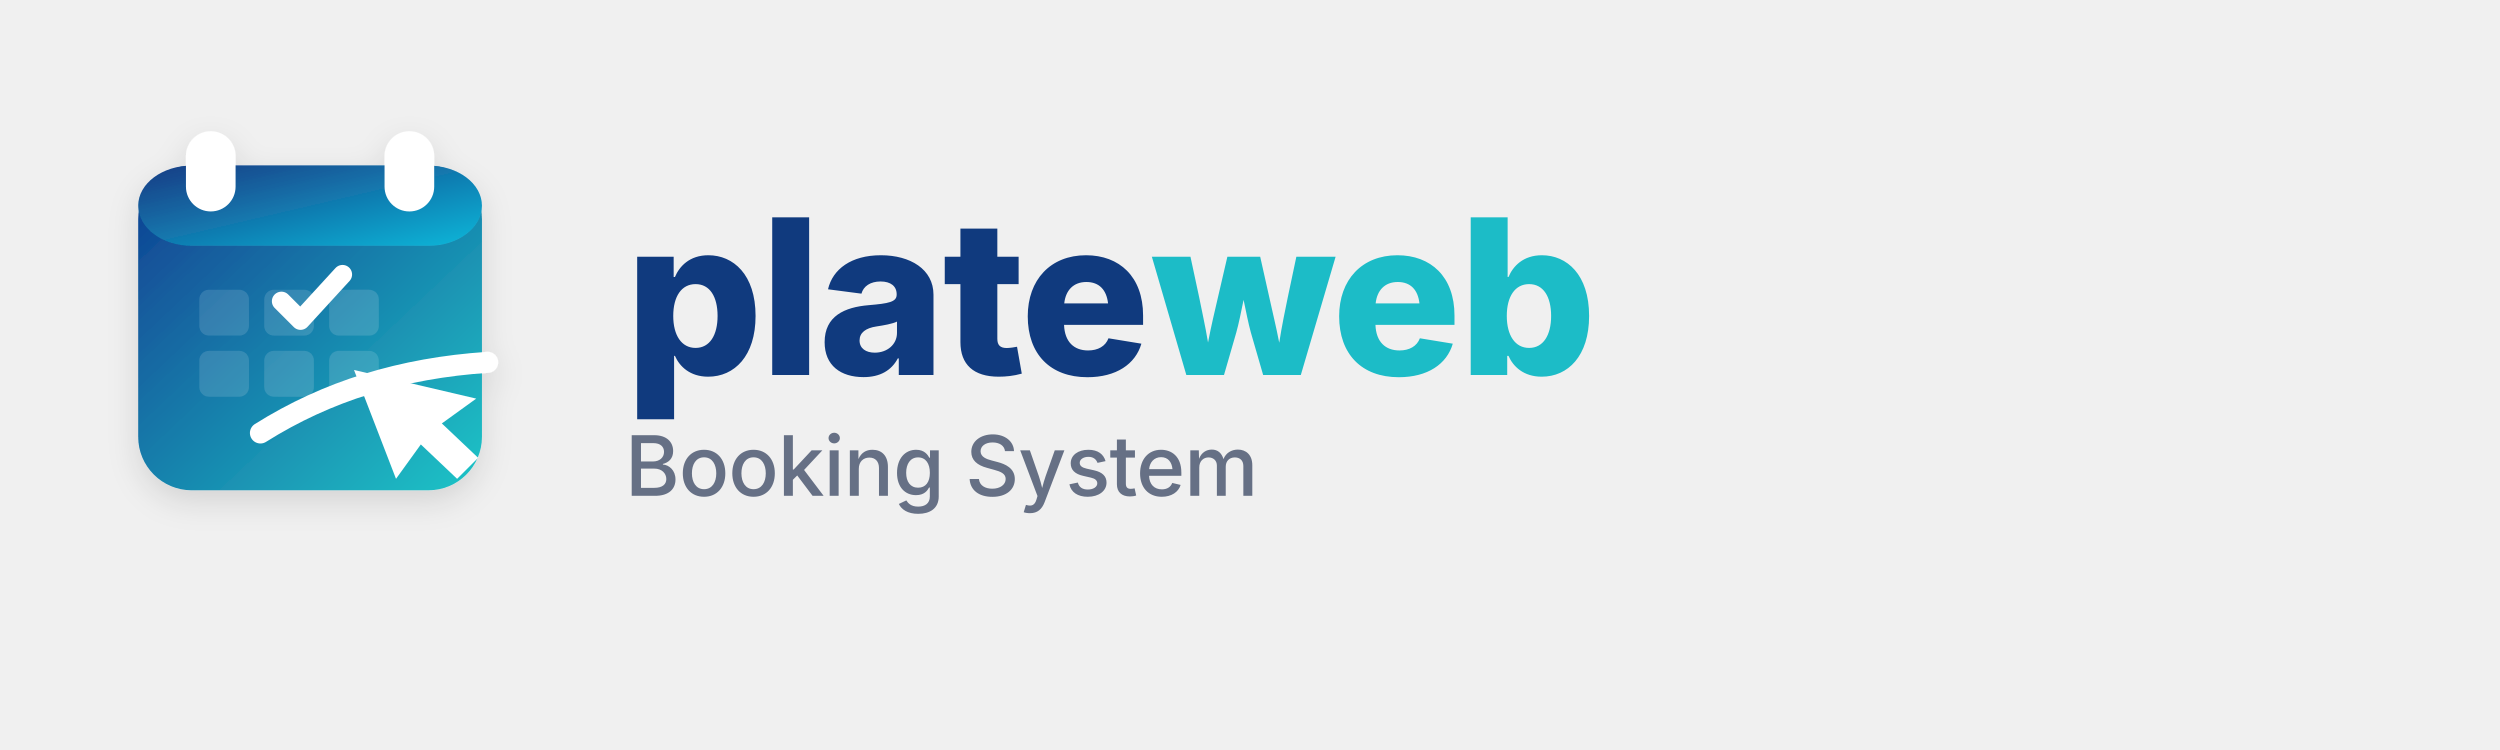
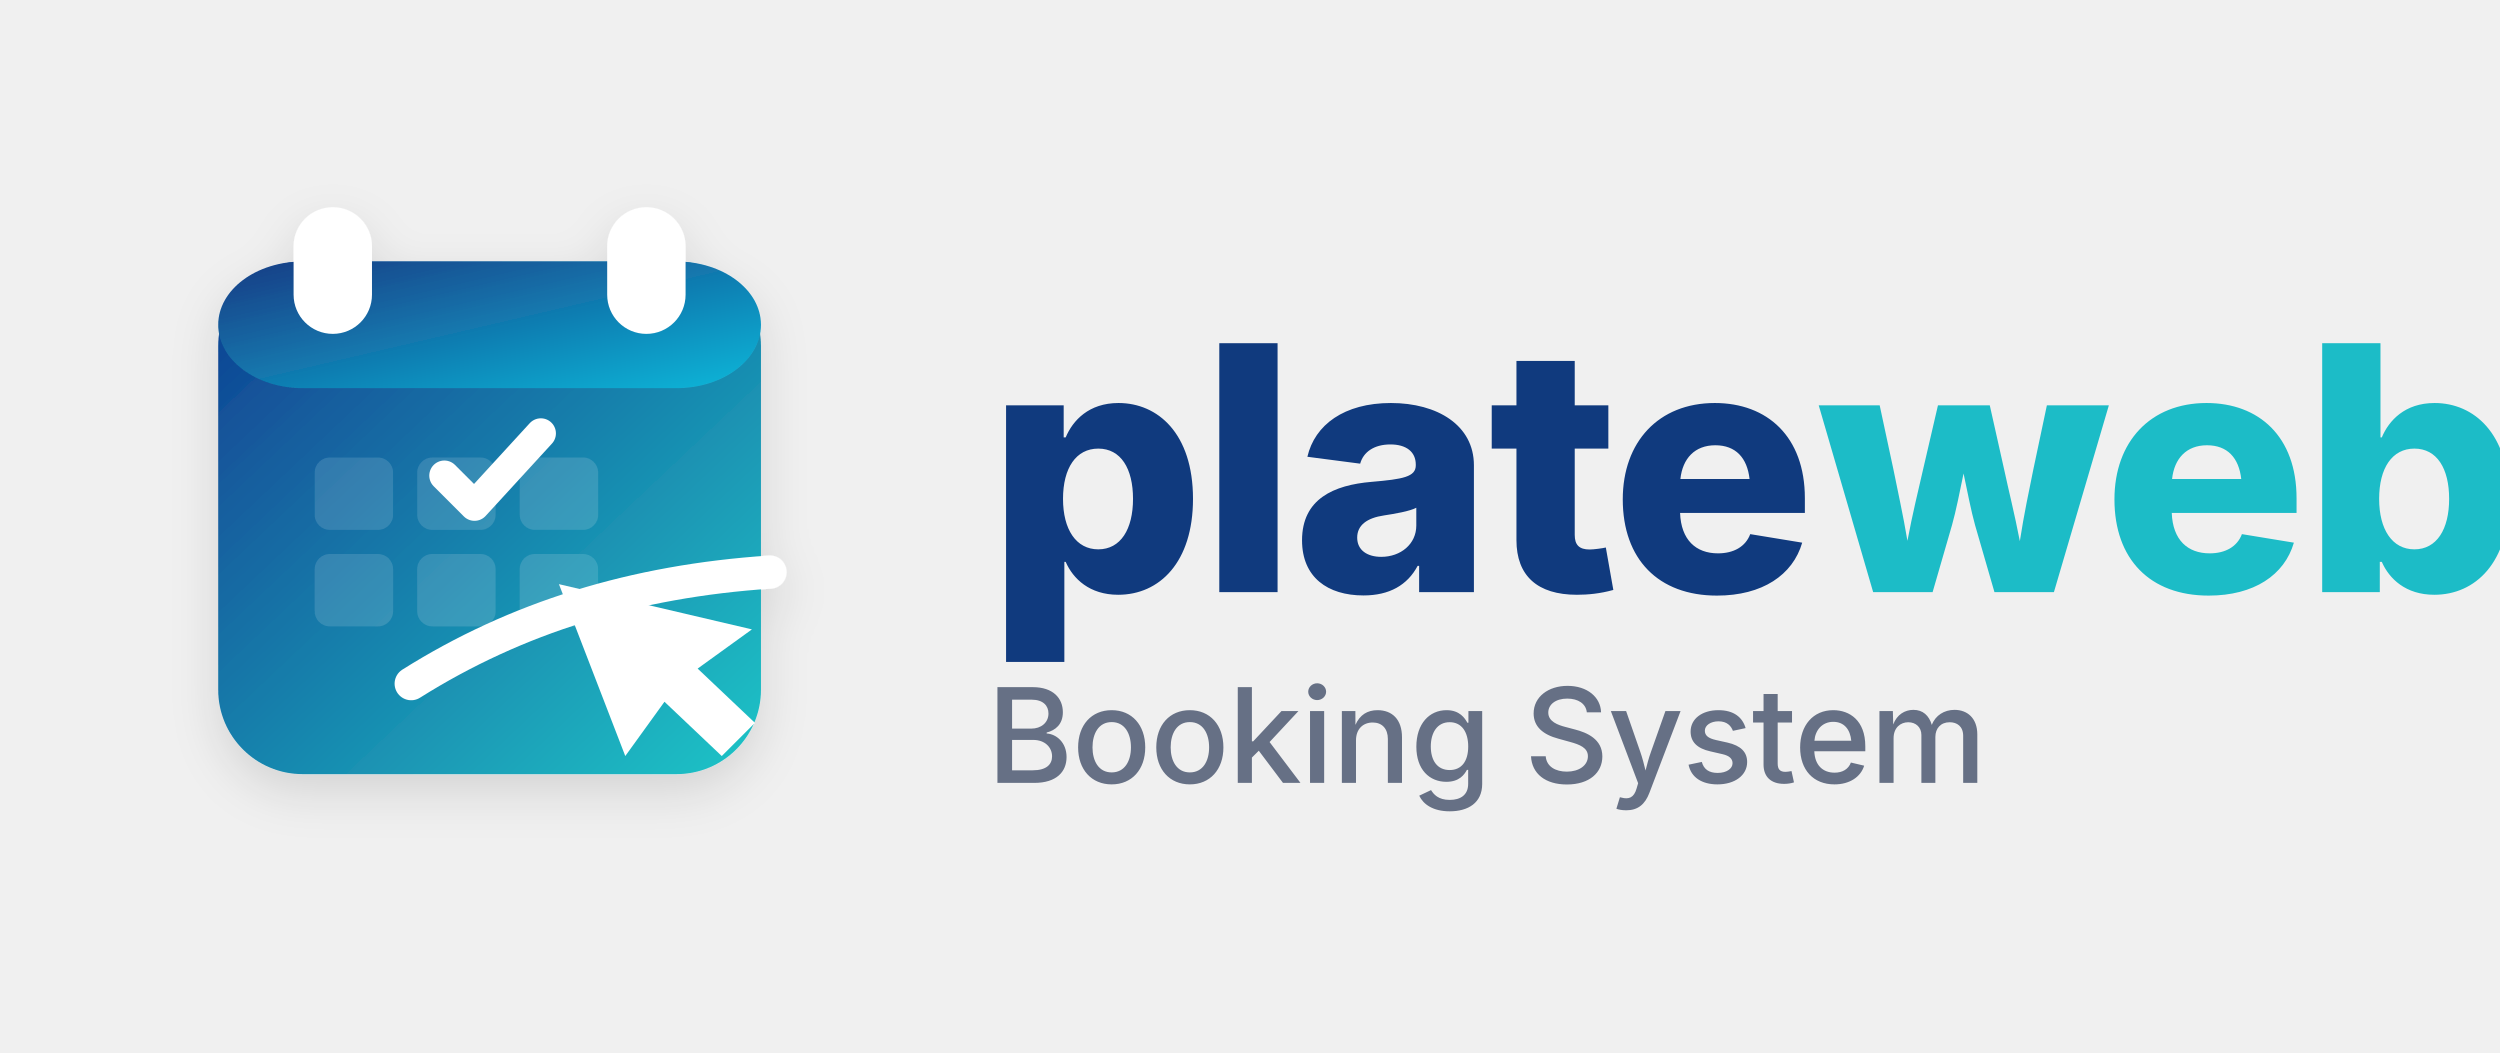
- <svg xmlns="http://www.w3.org/2000/svg" width="1200" height="360" viewBox="0 0 1200 360" fill="none">
+ <svg xmlns="http://www.w3.org/2000/svg" width="760" height="320" viewBox="0 0 760 320" fill="none">
  <defs>
    <linearGradient id="gradA" x1="0" y1="0" x2="1" y2="1">
      <stop offset="0%" stop-color="#0F3D91" />
      <stop offset="100%" stop-color="#20C5C7" />
    </linearGradient>
    <linearGradient id="gradB" x1="0" y1="0" x2="1" y2="1">
      <stop offset="0%" stop-color="#123B84" />
      <stop offset="100%" stop-color="#11B7D9" />
    </linearGradient>
    <filter id="shadow" x="-20%" y="-20%" width="140%" height="140%">
      <feDropShadow dx="0" dy="6" stdDeviation="8" flood-opacity="0.12" />
    </filter>
    <style>
      .brand { font-family: Inter, Arial, Helvetica, sans-serif; font-weight: 800; letter-spacing: -1.5px; }
      .tag { font-family: Inter, Arial, Helvetica, sans-serif; font-weight: 500; letter-spacing: -0.4px; }
      .mono { fill: #103A7E; }
      .accent { fill: #19BBC6; }
      .muted { fill: #667085; }
    </style>
  </defs>
  <g transform="translate(48,52) scale(0.9166667)" filter="url(#shadow)">
    <rect x="20" y="30" width="180" height="170" rx="28" fill="url(#gradA)" />
    <rect x="20" y="30" width="180" height="42" rx="28" fill="url(#gradB)" />
    <rect x="45" y="12" width="26" height="42" rx="13" fill="#fff" />
    <rect x="149" y="12" width="26" height="42" rx="13" fill="#fff" />
    <rect x="52" y="95" width="26" height="24" rx="5" fill="#ffffff22" />
    <rect x="86" y="95" width="26" height="24" rx="5" fill="#ffffff22" />
    <rect x="120" y="95" width="26" height="24" rx="5" fill="#ffffff22" />
    <rect x="52" y="127" width="26" height="24" rx="5" fill="#ffffff22" />
    <rect x="86" y="127" width="26" height="24" rx="5" fill="#ffffff22" />
    <rect x="120" y="127" width="26" height="24" rx="5" fill="#ffffff22" />
    <path d="M95 101l10 10 22-24" stroke="white" stroke-width="10" stroke-linecap="round" stroke-linejoin="round" />
    <path d="M84 170c35-22 74-34 119-37" stroke="white" stroke-width="11" stroke-linecap="round" />
    <path d="M133 137l22 57 13-18 19 18 11-11-19-18 18-13-64-15z" fill="white" />
  </g>
  <text x="300" y="180" class="brand" font-size="104" fill="#103A7E">plate<tspan fill="#1CBCC7">web</tspan>
  </text>
  <text x="300" y="238" class="tag muted" font-size="40">Booking System</text>
</svg>
